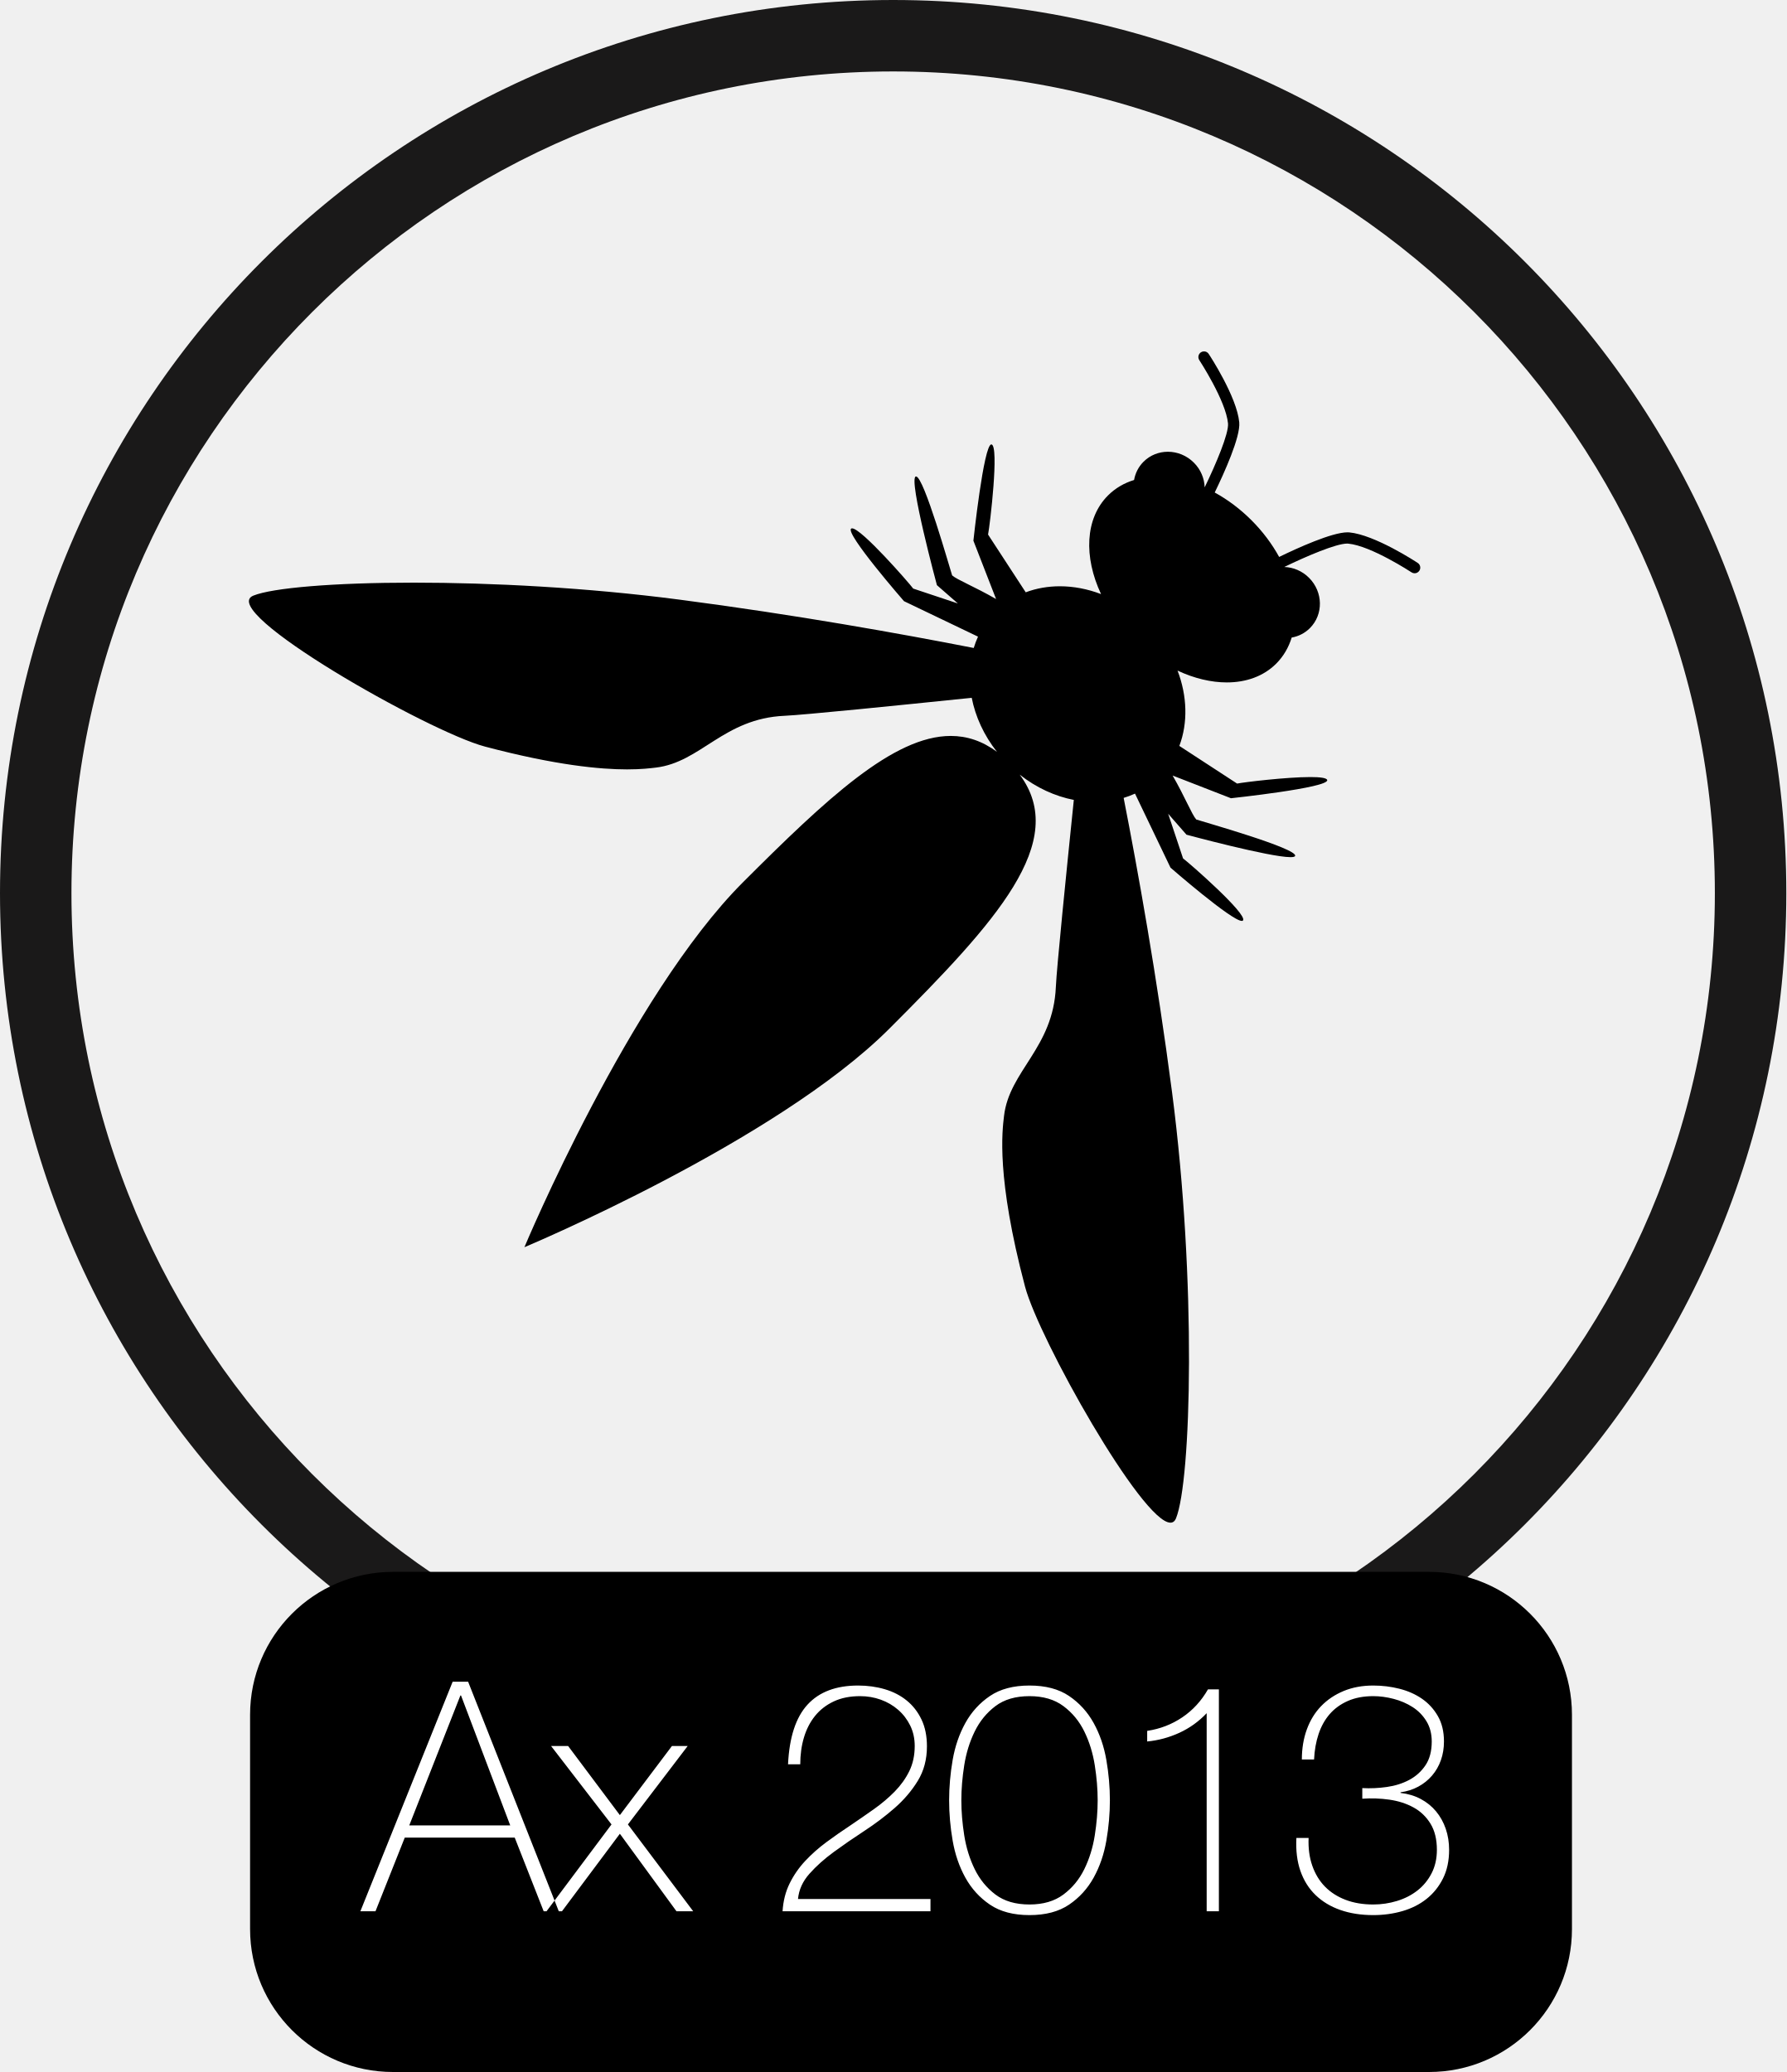
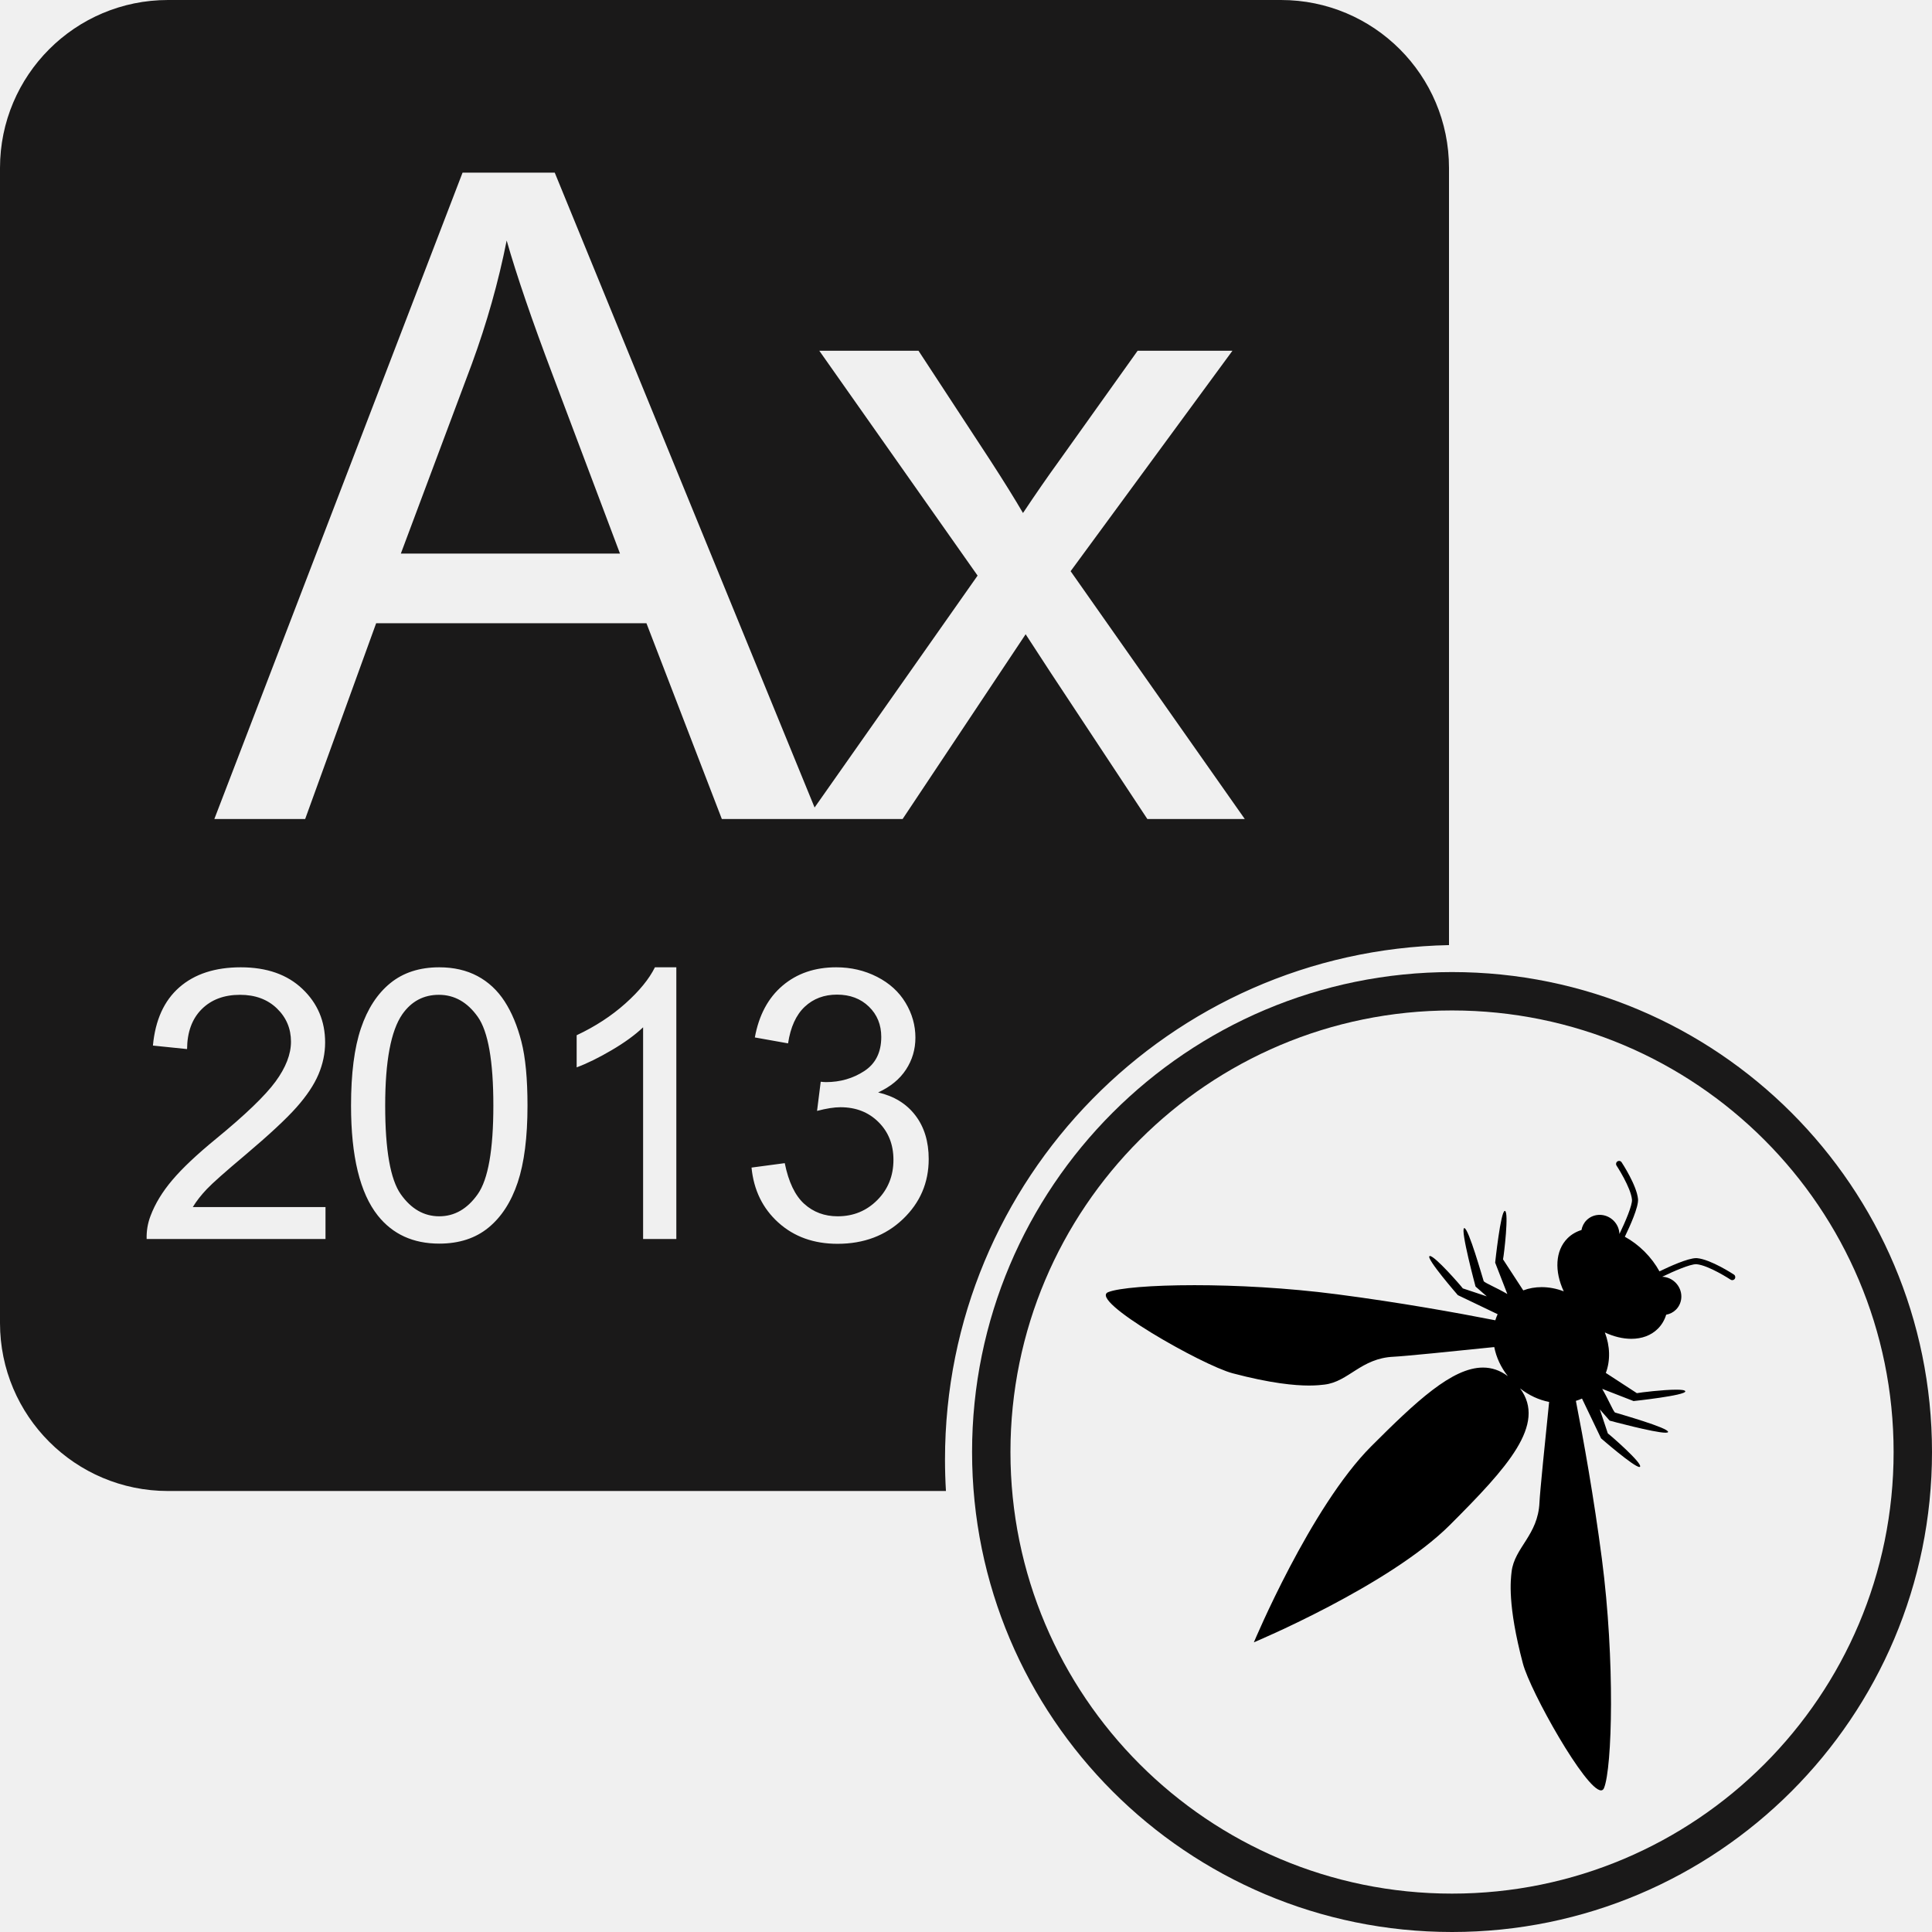
- <svg xmlns="http://www.w3.org/2000/svg" width="100px" height="116px" viewBox="0 0 100 116" version="1.1">
+ <svg xmlns="http://www.w3.org/2000/svg" width="92px" height="92px" viewBox="0 0 92 92" version="1.1">
  <defs />
  <g id="Page-1" stroke="none" stroke-width="1" fill="none" fill-rule="evenodd">
-     <g id="MainScreen-Standards" transform="translate(-704, -239)">
-       <g id="owasp_logo_Ax_2013" transform="translate(704, 239)">
-         <path d="M50,100 C22.386,100 0,77.614 0,50 C0,22.386 22.386,7.10542736e-15 50,7.10542736e-15 C77.614,7.10542736e-15 100,22.386 100,50 C100,77.614 77.614,100 50,100 M50,4 C75.405,4 96,24.595 96,50 C96,75.405 75.405,96 50,96 C24.595,96 4,75.405 4,50 C4,24.595 24.595,4 50,4 Z" id="Fill-1" fill="#1A1919" />
-         <path d="M65.523,85.246 C63.937,85.245 58.16,74.963 57.383,72.031 C55.76,65.894 56.109,63.301 56.207,62.472 C56.504,59.941 58.96,58.676 59.108,55.253 C59.154,54.196 59.688,48.911 60.114,44.783 C59.063,44.578 58.015,44.102 57.084,43.367 C59.88,47.117 55.765,51.61 49.787,57.589 C43.441,63.935 29.357,69.824 29.357,69.824 C29.357,69.824 35.247,55.74 41.592,49.394 C46.256,44.73 50.016,41.201 53.224,41.201 C54.128,41.201 54.989,41.481 55.814,42.095 C55.078,41.165 54.604,40.118 54.398,39.066 C50.27,39.493 44.984,40.027 43.928,40.073 C40.504,40.221 39.239,42.677 36.71,42.974 C36.418,43.008 35.909,43.074 35.106,43.074 C33.621,43.074 31.131,42.851 27.149,41.797 C23.961,40.954 12.08,34.195 14.182,33.346 C15.254,32.912 18.669,32.619 23.166,32.619 C27.492,32.619 32.818,32.89 38.021,33.568 C44.508,34.413 50.457,35.482 54.511,36.277 C54.577,36.059 54.656,35.848 54.75,35.642 L50.606,33.656 C50.606,33.656 47.295,29.857 47.649,29.595 C47.662,29.585 47.68,29.58 47.701,29.58 C48.22,29.58 50.868,32.608 51.123,32.952 C51.319,33.018 52.442,33.392 53.623,33.785 L52.45,32.76 C52.45,32.76 50.846,26.817 51.264,26.677 C51.269,26.676 51.275,26.675 51.281,26.675 C51.721,26.675 53.177,31.842 53.302,32.214 C53.588,32.465 54.554,32.841 55.762,33.537 L54.492,30.271 C54.492,30.271 55.067,24.881 55.497,24.881 C55.501,24.881 55.504,24.882 55.507,24.882 C55.941,24.969 55.422,29.377 55.313,29.927 C55.47,30.167 56.444,31.662 57.421,33.16 C58.022,32.934 58.668,32.822 59.332,32.822 C60.094,32.822 60.878,32.97 61.638,33.26 C60.664,31.187 60.738,29.026 62.029,27.736 C62.438,27.327 62.934,27.041 63.487,26.872 C63.554,26.495 63.729,26.137 64.016,25.85 C64.389,25.477 64.881,25.291 65.379,25.291 C65.9,25.291 66.428,25.495 66.833,25.9 C67.221,26.286 67.422,26.786 67.439,27.285 C68.062,26 68.798,24.266 68.746,23.705 C68.626,22.434 67.152,20.184 67.139,20.162 C67.043,20.016 67.083,19.82 67.229,19.724 C67.282,19.689 67.342,19.672 67.402,19.672 C67.504,19.672 67.605,19.722 67.665,19.815 C67.73,19.912 69.241,22.218 69.375,23.646 C69.45,24.463 68.512,26.522 68.001,27.573 C68.719,27.966 69.419,28.485 70.058,29.124 C70.696,29.762 71.215,30.462 71.608,31.18 C72.62,30.688 74.56,29.802 75.436,29.802 C75.47,29.802 75.504,29.803 75.535,29.806 C76.963,29.94 79.27,31.451 79.366,31.516 C79.512,31.611 79.552,31.807 79.456,31.952 C79.395,32.044 79.295,32.095 79.192,32.095 C79.133,32.095 79.073,32.078 79.02,32.043 C78.997,32.028 76.748,30.554 75.476,30.435 C75.457,30.433 75.437,30.432 75.415,30.432 C74.797,30.432 73.136,31.139 71.896,31.742 C72.395,31.759 72.895,31.961 73.281,32.348 C74.073,33.139 74.095,34.4 73.331,35.164 C73.044,35.451 72.687,35.628 72.31,35.693 C72.139,36.247 71.853,36.743 71.445,37.152 C70.733,37.864 69.757,38.205 68.677,38.205 C67.798,38.205 66.85,37.979 65.92,37.543 C66.465,38.965 66.506,40.47 66.021,41.76 C67.518,42.736 69.015,43.711 69.254,43.868 C69.648,43.79 72.01,43.503 73.358,43.503 C73.897,43.503 74.274,43.549 74.299,43.672 C74.386,44.105 68.911,44.689 68.911,44.689 L65.644,43.418 C66.341,44.627 66.716,45.593 66.967,45.879 C67.345,46.006 72.642,47.499 72.503,47.917 C72.487,47.966 72.394,47.987 72.242,47.987 C71.074,47.987 66.421,46.73 66.421,46.73 L65.395,45.558 C65.789,46.739 66.163,47.861 66.229,48.058 C66.588,48.323 69.847,51.177 69.585,51.531 C69.572,51.549 69.55,51.557 69.519,51.557 C68.947,51.557 65.526,48.575 65.526,48.575 L63.539,44.43 C63.334,44.525 63.121,44.603 62.903,44.67 C63.698,48.723 64.768,54.672 65.614,61.159 C66.996,71.773 66.685,82.895 65.836,84.998 C65.768,85.168 65.661,85.246 65.523,85.246" id="Fill-4" fill="#000000" />
-         <rect id="Rectangle-10" fill="#000000" x="14" y="88" width="74" height="28" rx="8" />
-         <path d="M25.341,94.148 L26.205,94.148 L31.281,107 L30.435,107 L28.815,102.878 L22.659,102.878 L21.021,107 L20.175,107 L25.341,94.148 Z M28.563,102.194 L25.809,94.922 L25.773,94.922 L22.911,102.194 L28.563,102.194 Z M34.233,102.14 L30.849,97.748 L31.803,97.748 L34.701,101.618 L37.617,97.748 L38.499,97.748 L35.151,102.14 L38.805,107 L37.869,107 L34.701,102.662 L31.461,107 L30.597,107 L34.233,102.14 Z M43.809,107 C43.845,106.424 43.977,105.905 44.205,105.443 C44.433,104.981 44.724,104.561 45.078,104.183 C45.432,103.805 45.828,103.454 46.266,103.13 C46.704,102.806 47.151,102.494 47.607,102.194 C48.051,101.894 48.489,101.591 48.921,101.285 C49.353,100.979 49.74,100.652 50.082,100.304 C50.424,99.956 50.697,99.575 50.901,99.161 C51.105,98.747 51.207,98.276 51.207,97.748 C51.207,97.328 51.123,96.947 50.955,96.605 C50.787,96.263 50.562,95.969 50.28,95.723 C49.998,95.477 49.674,95.288 49.308,95.156 C48.942,95.024 48.555,94.958 48.147,94.958 C47.583,94.958 47.091,95.057 46.671,95.255 C46.251,95.453 45.903,95.723 45.627,96.065 C45.351,96.407 45.144,96.809 45.006,97.271 C44.868,97.733 44.799,98.234 44.799,98.774 L44.115,98.774 C44.187,97.262 44.55,96.149 45.204,95.435 C45.858,94.721 46.803,94.364 48.039,94.364 C48.567,94.364 49.065,94.433 49.533,94.571 C50.001,94.709 50.409,94.919 50.757,95.201 C51.105,95.483 51.381,95.837 51.585,96.263 C51.789,96.689 51.891,97.19 51.891,97.766 C51.891,98.498 51.72,99.143 51.378,99.701 C51.036,100.259 50.604,100.766 50.082,101.222 C49.56,101.678 48.996,102.104 48.39,102.5 C47.784,102.896 47.214,103.289 46.68,103.679 C46.146,104.069 45.69,104.477 45.312,104.903 C44.934,105.329 44.721,105.8 44.673,106.316 L52.089,106.316 L52.089,107 L43.809,107 Z M57.633,107.216 C56.733,107.216 55.995,107.021 55.419,106.631 C54.843,106.241 54.384,105.737 54.042,105.119 C53.7,104.501 53.463,103.811 53.331,103.049 C53.199,102.287 53.133,101.534 53.133,100.79 C53.133,100.046 53.199,99.293 53.331,98.531 C53.463,97.769 53.7,97.079 54.042,96.461 C54.384,95.843 54.843,95.339 55.419,94.949 C55.995,94.559 56.733,94.364 57.633,94.364 C58.533,94.364 59.271,94.559 59.847,94.949 C60.423,95.339 60.882,95.843 61.224,96.461 C61.566,97.079 61.803,97.769 61.935,98.531 C62.067,99.293 62.133,100.046 62.133,100.79 C62.133,101.534 62.067,102.287 61.935,103.049 C61.803,103.811 61.566,104.501 61.224,105.119 C60.882,105.737 60.423,106.241 59.847,106.631 C59.271,107.021 58.533,107.216 57.633,107.216 Z M57.633,106.622 C58.401,106.622 59.034,106.436 59.532,106.064 C60.03,105.692 60.42,105.218 60.702,104.642 C60.984,104.066 61.179,103.436 61.287,102.752 C61.395,102.068 61.449,101.414 61.449,100.79 C61.449,100.166 61.395,99.512 61.287,98.828 C61.179,98.144 60.984,97.514 60.702,96.938 C60.42,96.362 60.03,95.888 59.532,95.516 C59.034,95.144 58.401,94.958 57.633,94.958 C56.853,94.958 56.217,95.144 55.725,95.516 C55.233,95.888 54.846,96.362 54.564,96.938 C54.282,97.514 54.087,98.144 53.979,98.828 C53.871,99.512 53.817,100.166 53.817,100.79 C53.817,101.414 53.871,102.068 53.979,102.752 C54.087,103.436 54.282,104.066 54.564,104.642 C54.846,105.218 55.233,105.692 55.725,106.064 C56.217,106.436 56.853,106.622 57.633,106.622 Z M67.551,95.912 C67.107,96.38 66.597,96.746 66.021,97.01 C65.445,97.274 64.845,97.436 64.221,97.496 L64.221,96.902 C64.941,96.794 65.595,96.542 66.183,96.146 C66.771,95.75 67.251,95.228 67.623,94.58 L68.235,94.58 L68.235,107 L67.551,107 L67.551,95.912 Z M73.257,102.896 C73.233,103.472 73.302,103.991 73.464,104.453 C73.626,104.915 73.863,105.305 74.175,105.623 C74.487,105.941 74.871,106.187 75.327,106.361 C75.783,106.535 76.299,106.622 76.875,106.622 C77.331,106.622 77.775,106.556 78.207,106.424 C78.639,106.292 79.02,106.097 79.35,105.839 C79.68,105.581 79.944,105.26 80.142,104.876 C80.34,104.492 80.439,104.054 80.439,103.562 C80.439,102.974 80.319,102.485 80.079,102.095 C79.839,101.705 79.521,101.402 79.125,101.186 C78.729,100.97 78.282,100.826 77.784,100.754 C77.286,100.682 76.779,100.664 76.263,100.7 L76.263,100.106 C76.719,100.13 77.178,100.109 77.64,100.043 C78.102,99.977 78.519,99.845 78.891,99.647 C79.263,99.449 79.566,99.176 79.8,98.828 C80.034,98.48 80.151,98.036 80.151,97.496 C80.151,97.064 80.052,96.686 79.854,96.362 C79.656,96.038 79.398,95.774 79.08,95.57 C78.762,95.366 78.408,95.213 78.018,95.111 C77.628,95.009 77.247,94.958 76.875,94.958 C76.335,94.958 75.861,95.048 75.453,95.228 C75.045,95.408 74.706,95.654 74.436,95.966 C74.166,96.278 73.959,96.65 73.815,97.082 C73.671,97.514 73.587,97.988 73.563,98.504 L72.879,98.504 C72.879,97.892 72.972,97.331 73.158,96.821 C73.344,96.311 73.611,95.876 73.959,95.516 C74.307,95.156 74.727,94.874 75.219,94.67 C75.711,94.466 76.263,94.364 76.875,94.364 C77.379,94.364 77.868,94.424 78.342,94.544 C78.816,94.664 79.236,94.85 79.602,95.102 C79.968,95.354 80.265,95.678 80.493,96.074 C80.721,96.47 80.835,96.944 80.835,97.496 C80.835,97.868 80.778,98.216 80.664,98.54 C80.55,98.864 80.385,99.152 80.169,99.404 C79.953,99.656 79.695,99.863 79.395,100.025 C79.095,100.187 78.765,100.292 78.405,100.34 L78.405,100.376 C78.825,100.424 79.203,100.538 79.539,100.718 C79.875,100.898 80.16,101.129 80.394,101.411 C80.628,101.693 80.808,102.017 80.934,102.383 C81.06,102.749 81.123,103.142 81.123,103.562 C81.123,104.174 81.009,104.708 80.781,105.164 C80.553,105.62 80.247,106.001 79.863,106.307 C79.479,106.613 79.029,106.841 78.513,106.991 C77.997,107.141 77.451,107.216 76.875,107.216 C76.191,107.216 75.576,107.12 75.03,106.928 C74.484,106.736 74.022,106.457 73.644,106.091 C73.266,105.725 72.984,105.275 72.798,104.741 C72.612,104.207 72.537,103.592 72.573,102.896 L73.257,102.896 Z" id="Ax-2013" fill="#FFFFFF" />
-       </g>
+     <g id="owasp_logo_Ax_2013">
+       <path d="M38.79,38.453 L26.416,8.22 L22.027,8.22 L10.207,39 L14.532,39 L17.912,29.678 L30.783,29.678 L34.373,39 L38.405,39 L42.982,39 L48.84,30.203 L50.058,32.071 L54.635,39 L59.275,39 L50.982,27.2 L58.688,16.702 L54.173,16.702 L50.415,21.972 C49.897,22.686 49.33,23.505 48.714,24.429 C48.322,23.757 47.805,22.924 47.161,21.93 L43.738,16.702 L39.014,16.702 L46.552,27.41 L38.79,38.453 Z M69,45.005 C55.7,45.271 45,56.136 45,69.5 C45,70.004 45.015,70.504 45.045,71 L8,71 C3.582,71 5.41083001e-16,67.418 0,63 L0,8 C-5.41083001e-16,3.582 3.582,8.11624501e-16 8,0 L61,0 C65.418,-8.11624501e-16 69,3.582 69,8 L69,45.005 Z M15.5,57.479 L9.181,57.479 C9.356,57.192 9.579,56.907 9.849,56.623 C10.118,56.338 10.728,55.798 11.677,55.001 C12.814,54.04 13.627,53.284 14.116,52.733 C14.605,52.183 14.955,51.658 15.166,51.16 C15.377,50.662 15.482,50.155 15.482,49.64 C15.482,48.626 15.122,47.776 14.401,47.091 C13.681,46.405 12.702,46.062 11.466,46.062 C10.241,46.062 9.266,46.38 8.539,47.016 C7.813,47.652 7.394,48.576 7.282,49.789 L8.908,49.956 C8.914,49.147 9.146,48.515 9.603,48.058 C10.06,47.601 10.669,47.372 11.431,47.372 C12.151,47.372 12.736,47.587 13.184,48.018 C13.632,48.449 13.856,48.978 13.856,49.604 C13.856,50.202 13.61,50.836 13.118,51.507 C12.626,52.178 11.68,53.088 10.279,54.236 C9.377,54.975 8.687,55.625 8.21,56.188 C7.732,56.75 7.385,57.321 7.168,57.901 C7.033,58.253 6.972,58.619 6.983,59 L15.5,59 L15.5,57.479 Z M16.716,52.646 C16.716,55.065 17.141,56.812 17.991,57.884 C18.7,58.774 19.675,59.22 20.917,59.22 C21.861,59.22 22.642,58.966 23.26,58.459 C23.878,57.953 24.342,57.235 24.653,56.306 C24.963,55.377 25.119,54.157 25.119,52.646 C25.119,51.368 25.022,50.353 24.829,49.6 C24.635,48.847 24.369,48.208 24.029,47.684 C23.689,47.16 23.258,46.758 22.737,46.48 C22.215,46.202 21.609,46.062 20.917,46.062 C19.98,46.062 19.202,46.314 18.584,46.818 C17.966,47.322 17.5,48.039 17.187,48.967 C16.873,49.896 16.716,51.122 16.716,52.646 Z M18.342,52.646 C18.342,50.53 18.615,49.08 19.16,48.295 C19.593,47.68 20.173,47.372 20.9,47.372 C21.638,47.372 22.255,47.721 22.75,48.418 C23.245,49.115 23.493,50.524 23.493,52.646 C23.493,54.755 23.245,56.161 22.75,56.864 C22.255,57.567 21.644,57.919 20.917,57.919 C20.191,57.919 19.58,57.569 19.085,56.869 C18.59,56.168 18.342,54.761 18.342,52.646 Z M32.206,59 L32.206,46.062 L31.187,46.062 C30.911,46.619 30.442,47.193 29.78,47.785 C29.118,48.377 28.345,48.881 27.46,49.297 L27.46,50.826 C27.952,50.645 28.507,50.372 29.125,50.009 C29.744,49.646 30.243,49.282 30.624,48.919 L30.624,59 L32.206,59 Z M35.787,55.599 C35.892,56.671 36.318,57.544 37.065,58.218 C37.812,58.892 38.751,59.229 39.882,59.229 C41.136,59.229 42.173,58.837 42.994,58.055 C43.814,57.273 44.224,56.319 44.224,55.194 C44.224,54.362 44.013,53.669 43.591,53.116 C43.169,52.562 42.578,52.197 41.816,52.021 C42.402,51.752 42.844,51.389 43.143,50.932 C43.442,50.475 43.591,49.968 43.591,49.411 C43.591,48.825 43.435,48.271 43.121,47.75 C42.808,47.229 42.355,46.817 41.763,46.515 C41.171,46.213 40.524,46.062 39.821,46.062 C38.801,46.062 37.949,46.354 37.263,46.937 C36.578,47.52 36.138,48.342 35.945,49.402 L37.527,49.684 C37.644,48.91 37.908,48.33 38.318,47.943 C38.728,47.557 39.241,47.363 39.856,47.363 C40.477,47.363 40.984,47.554 41.376,47.935 C41.769,48.315 41.965,48.796 41.965,49.376 C41.965,50.108 41.696,50.65 41.157,51.002 C40.618,51.354 40.011,51.529 39.337,51.529 C39.273,51.529 39.188,51.523 39.082,51.512 L38.907,52.9 C39.352,52.783 39.724,52.725 40.023,52.725 C40.755,52.725 41.359,52.96 41.833,53.432 C42.308,53.904 42.545,54.503 42.545,55.229 C42.545,55.991 42.289,56.63 41.776,57.146 C41.264,57.661 40.635,57.919 39.891,57.919 C39.264,57.919 38.732,57.721 38.296,57.326 C37.859,56.93 37.55,56.284 37.369,55.388 L35.787,55.599 Z M19.088,26.36 L22.468,17.332 C23.182,15.386 23.735,13.427 24.127,11.453 C24.603,13.119 25.331,15.246 26.311,17.836 L29.523,26.36 L19.088,26.36 Z" id="Fill-1" fill="#1A1919" />
+       <path d="M69.144,92 C56.521,92 46.289,81.767 46.289,69.144 C46.289,56.522 56.521,46.289 69.144,46.289 C81.767,46.289 92,56.522 92,69.144 C92,81.767 81.767,92 69.144,92 M69.144,48.117 C80.757,48.117 90.172,57.531 90.172,69.144 C90.172,80.757 80.757,90.172 69.144,90.172 C57.531,90.172 48.117,80.757 48.117,69.144 C48.117,57.531 57.531,48.117 69.144,48.117 Z" id="Fill-1-Copy" fill="#1A1919" />
+       <path d="M76.24,85.256 C75.515,85.255 72.874,80.555 72.519,79.215 C71.777,76.41 71.937,75.224 71.981,74.845 C72.117,73.688 73.24,73.11 73.308,71.545 C73.329,71.062 73.573,68.646 73.768,66.759 C73.287,66.666 72.808,66.448 72.383,66.112 C73.66,67.826 71.78,69.88 69.047,72.614 C66.146,75.514 59.708,78.206 59.708,78.206 C59.708,78.206 62.4,71.768 65.301,68.867 C67.433,66.735 69.151,65.122 70.618,65.122 C71.031,65.122 71.425,65.25 71.802,65.531 C71.465,65.106 71.249,64.627 71.155,64.146 C69.267,64.342 66.851,64.585 66.369,64.606 C64.804,64.674 64.225,65.797 63.069,65.933 C62.936,65.948 62.703,65.978 62.336,65.978 C61.657,65.978 60.519,65.876 58.699,65.395 C57.242,65.009 51.811,61.92 52.771,61.531 C53.261,61.333 54.822,61.199 56.878,61.199 C58.855,61.199 61.29,61.323 63.668,61.633 C66.634,62.019 69.353,62.508 71.206,62.871 C71.236,62.772 71.272,62.675 71.316,62.581 L69.421,61.673 C69.421,61.673 67.908,59.937 68.07,59.817 C68.076,59.812 68.084,59.81 68.093,59.81 C68.331,59.81 69.541,61.194 69.658,61.352 C69.747,61.381 70.26,61.553 70.8,61.732 L70.264,61.264 C70.264,61.264 69.531,58.547 69.722,58.483 C69.724,58.482 69.727,58.482 69.73,58.482 C69.931,58.482 70.596,60.844 70.654,61.014 C70.784,61.129 71.226,61.301 71.778,61.619 L71.198,60.126 C71.198,60.126 71.461,57.662 71.657,57.662 C71.659,57.662 71.66,57.662 71.662,57.663 C71.86,57.702 71.623,59.717 71.573,59.969 C71.645,60.079 72.09,60.762 72.536,61.447 C72.811,61.343 73.107,61.292 73.41,61.292 C73.758,61.292 74.117,61.359 74.464,61.492 C74.019,60.545 74.053,59.557 74.643,58.967 C74.83,58.78 75.057,58.65 75.309,58.572 C75.34,58.4 75.42,58.236 75.551,58.105 C75.722,57.934 75.947,57.85 76.174,57.85 C76.412,57.85 76.654,57.943 76.839,58.128 C77.016,58.305 77.108,58.533 77.116,58.761 C77.401,58.173 77.737,57.381 77.713,57.124 C77.659,56.543 76.985,55.515 76.979,55.505 C76.935,55.438 76.953,55.349 77.02,55.305 C77.044,55.289 77.072,55.281 77.099,55.281 C77.146,55.281 77.192,55.304 77.219,55.346 C77.249,55.391 77.939,56.445 78.001,57.098 C78.035,57.471 77.606,58.412 77.373,58.893 C77.701,59.072 78.021,59.309 78.313,59.601 C78.605,59.893 78.842,60.213 79.022,60.541 C79.484,60.317 80.371,59.911 80.771,59.911 C80.787,59.911 80.802,59.912 80.817,59.913 C81.469,59.975 82.524,60.665 82.568,60.695 C82.634,60.738 82.653,60.828 82.609,60.895 C82.581,60.937 82.535,60.959 82.488,60.959 C82.461,60.959 82.434,60.952 82.41,60.936 C82.399,60.929 81.371,60.255 80.79,60.201 C80.781,60.2 80.772,60.2 80.762,60.2 C80.479,60.2 79.72,60.523 79.153,60.798 C79.381,60.806 79.61,60.898 79.786,61.075 C80.148,61.437 80.158,62.013 79.809,62.363 C79.678,62.494 79.515,62.574 79.342,62.605 C79.265,62.858 79.134,63.084 78.947,63.271 C78.622,63.597 78.176,63.753 77.682,63.753 C77.28,63.753 76.847,63.65 76.422,63.45 C76.671,64.1 76.69,64.788 76.468,65.378 C77.152,65.824 77.836,66.27 77.946,66.341 C78.126,66.306 79.205,66.175 79.821,66.175 C80.068,66.175 80.24,66.195 80.252,66.252 C80.291,66.45 77.789,66.717 77.789,66.717 L76.295,66.136 C76.614,66.688 76.785,67.13 76.9,67.261 C77.073,67.318 79.494,68.001 79.431,68.192 C79.424,68.214 79.381,68.224 79.311,68.224 C78.778,68.224 76.651,67.65 76.651,67.65 L76.182,67.114 C76.362,67.654 76.532,68.167 76.563,68.257 C76.727,68.378 78.217,69.682 78.097,69.844 C78.091,69.853 78.081,69.856 78.067,69.856 C77.805,69.856 76.241,68.493 76.241,68.493 L75.333,66.598 C75.239,66.642 75.142,66.677 75.042,66.708 C75.406,68.561 75.895,71.28 76.282,74.245 C76.913,79.097 76.771,84.181 76.383,85.142 C76.352,85.22 76.303,85.256 76.24,85.256" id="Fill-4" fill="#000000" />
    </g>
  </g>
</svg>
